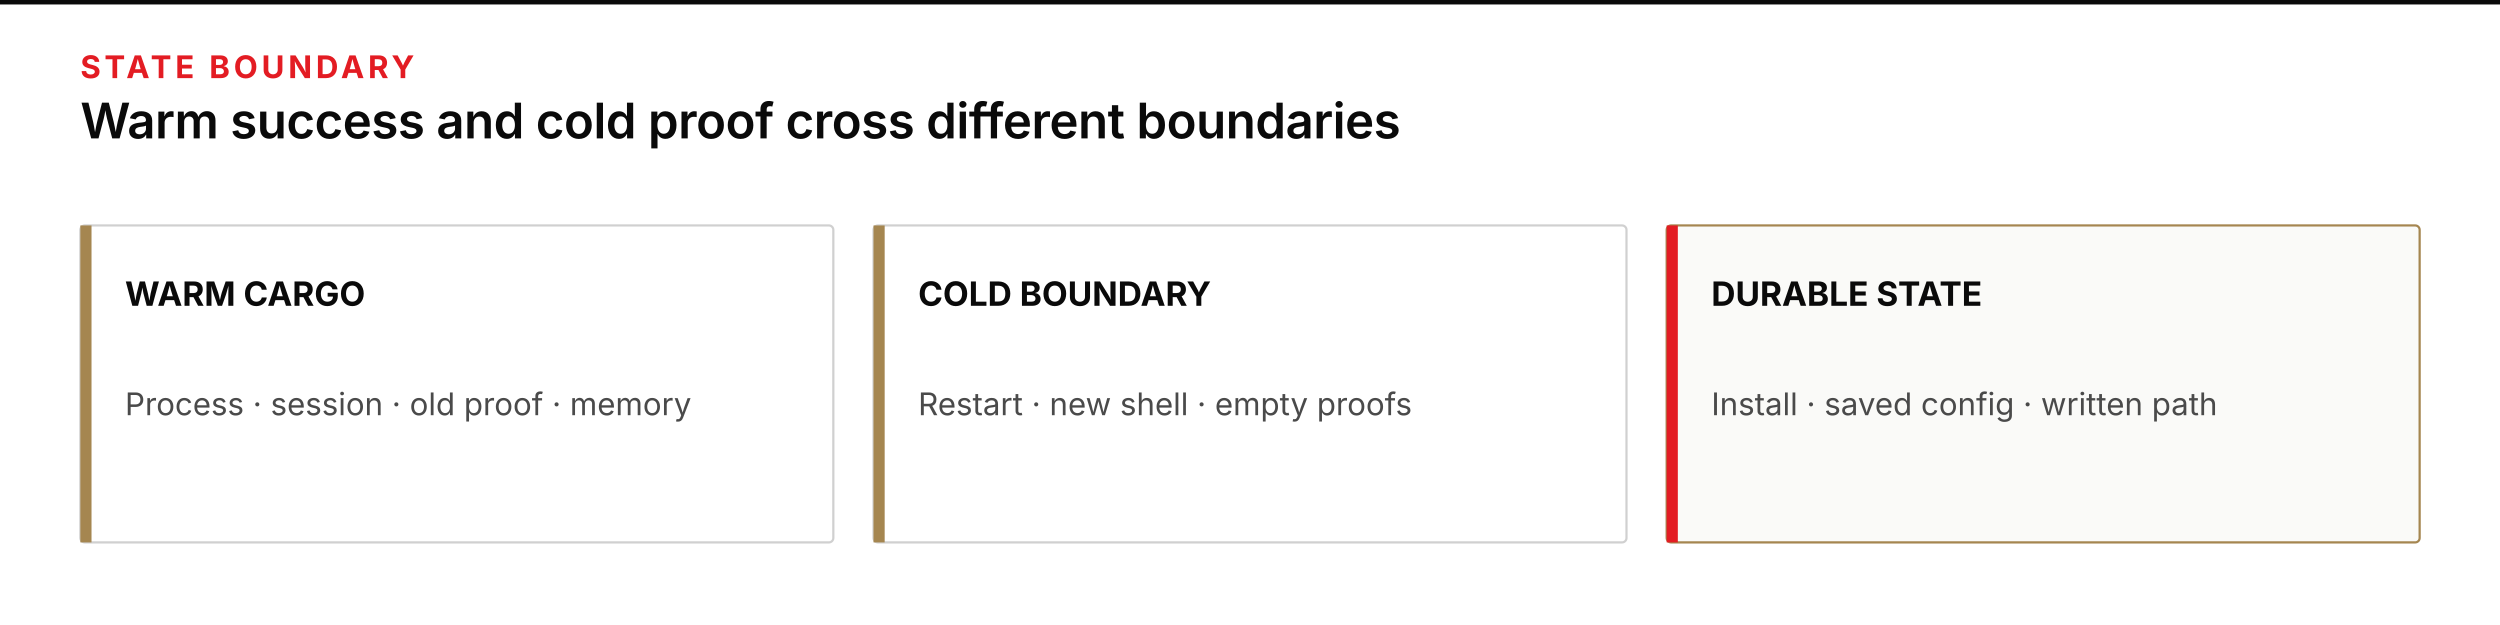
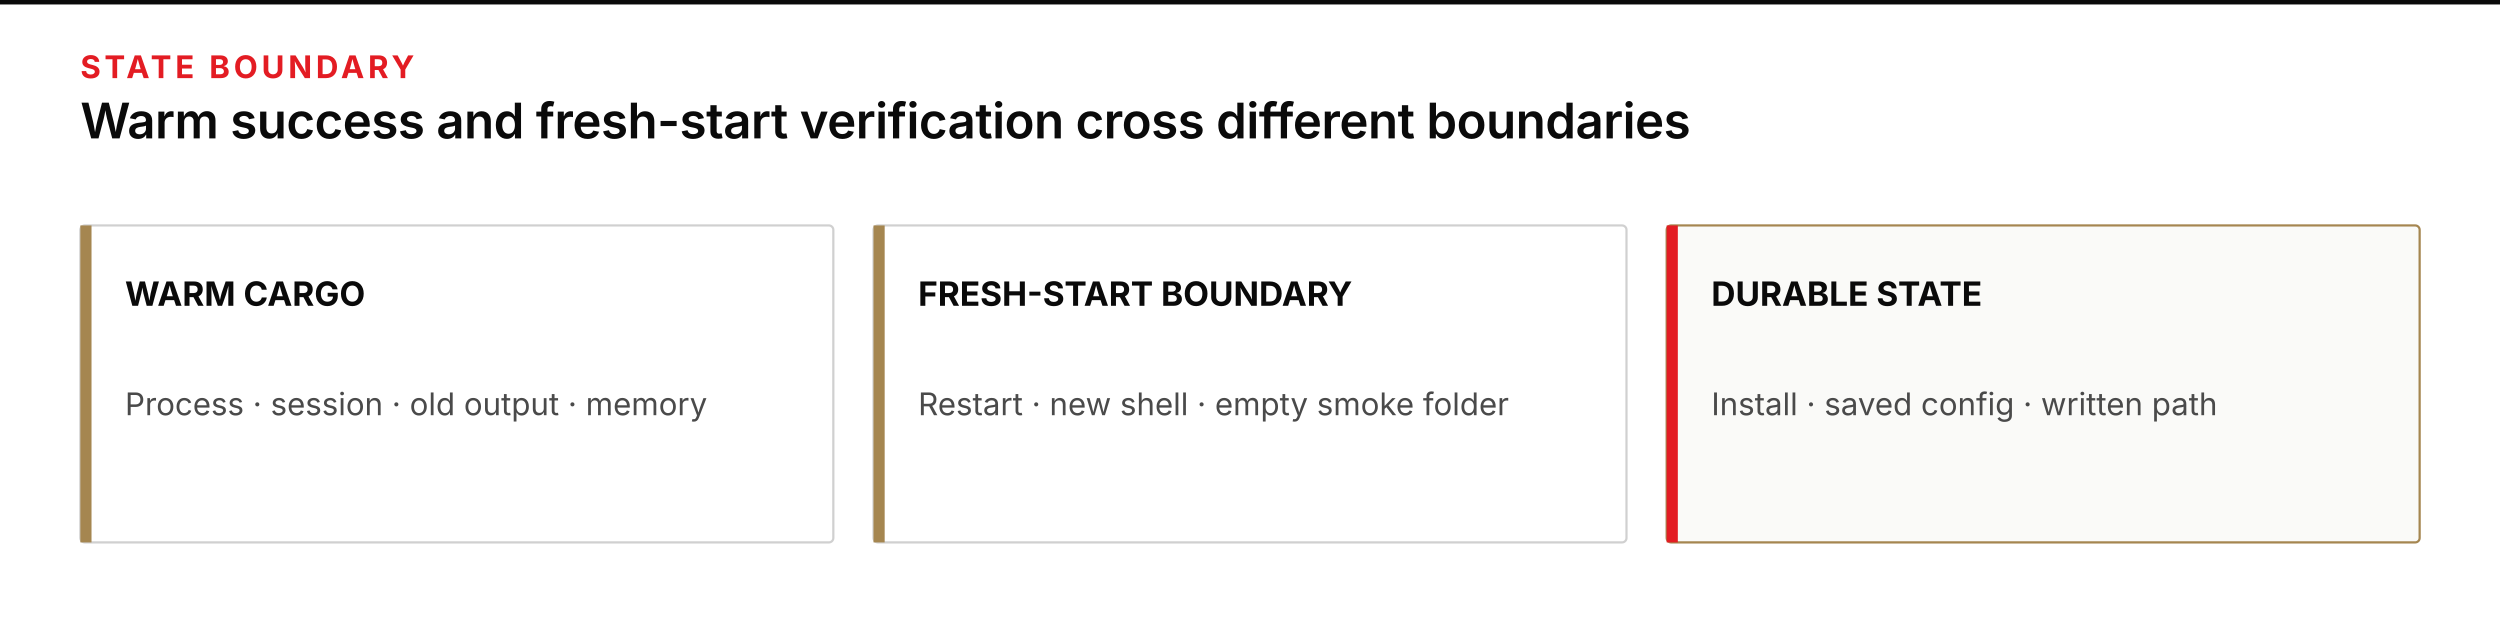
<svg xmlns="http://www.w3.org/2000/svg" viewBox="0 0 1120 280" width="1120" height="280" role="img" aria-labelledby="pw-4-orientation-title pw-4-orientation-desc">
  <style>
    text { font-family: Inter, "IBM Plex Sans", "Helvetica Neue", Arial, sans-serif; fill: #0A0A0A; }
    .eyebrow, .step, .micro { font-size: 14px; font-weight: 650; letter-spacing: 1.7px; }
    .eyebrow { fill: #E31C23; }
    .step, .micro { fill: #6B6B6B; }
    .figure-title { font-size: 22px; font-weight: 600; letter-spacing: -0.2px; }
    .label { font-size: 15px; font-weight: 650; }
    .body { font-size: 14px; font-weight: 430; fill: #4A4A4A; }
  </style>
  <rect width="1120" height="280" fill="#FFFFFF" />
  <path d="M 0 0 H 1120" stroke="#0A0A0A" stroke-width="4" />
  <text class="eyebrow" x="36" y="35">STATE BOUNDARY</text>
  <text class="figure-title" x="36" y="62" text-anchor="start">
-     <tspan x="36" dy="0">Warm success and cold proof cross different boundaries</tspan>
+     <tspan x="36" dy="0">Warm success and fresh-start verification cross different boundaries</tspan>
  </text>
  <rect x="36" y="101" width="337.333" height="142" rx="2" fill="#FFFFFF" stroke="#D0D0D0" />
  <rect x="36" y="101" width="5" height="142" fill="#A58650" />
  <text class="label" x="56" y="137" text-anchor="start">
    <tspan x="56" dy="0">WARM CARGO</tspan>
  </text>
  <text class="body" x="56" y="186" text-anchor="start">
-     <tspan x="56" dy="0">Process · session · old proof · memory</tspan>
+     <tspan x="56" dy="0">Process · session · old output · memory</tspan>
  </text>
  <rect x="391.333" y="101" width="337.333" height="142" rx="2" fill="#FFFFFF" stroke="#D0D0D0" />
  <rect x="391.333" y="101" width="5" height="142" fill="#A58650" />
  <text class="label" x="411.333" y="137" text-anchor="start">
-     <tspan x="411.333" dy="0">COLD BOUNDARY</tspan>
+     <tspan x="411.333" dy="0">FRESH-START BOUNDARY</tspan>
  </text>
  <text class="body" x="411.333" y="186" text-anchor="start">
-     <tspan x="411.333" dy="0">Restart · new shell · empty proofs</tspan>
+     <tspan x="411.333" dy="0">Restart · new shell · empty smoke folder</tspan>
  </text>
  <rect x="746.667" y="101" width="337.333" height="142" rx="2" fill="#FAFAF8" stroke="#A58650" />
  <rect x="746.667" y="101" width="5" height="142" fill="#E31C23" />
  <text class="label" x="766.667" y="137" text-anchor="start">
    <tspan x="766.667" dy="0">DURABLE STATE</tspan>
  </text>
  <text class="body" x="766.667" y="186" text-anchor="start">
    <tspan x="766.667" dy="0">Install · saved config · written path</tspan>
  </text>
</svg>
